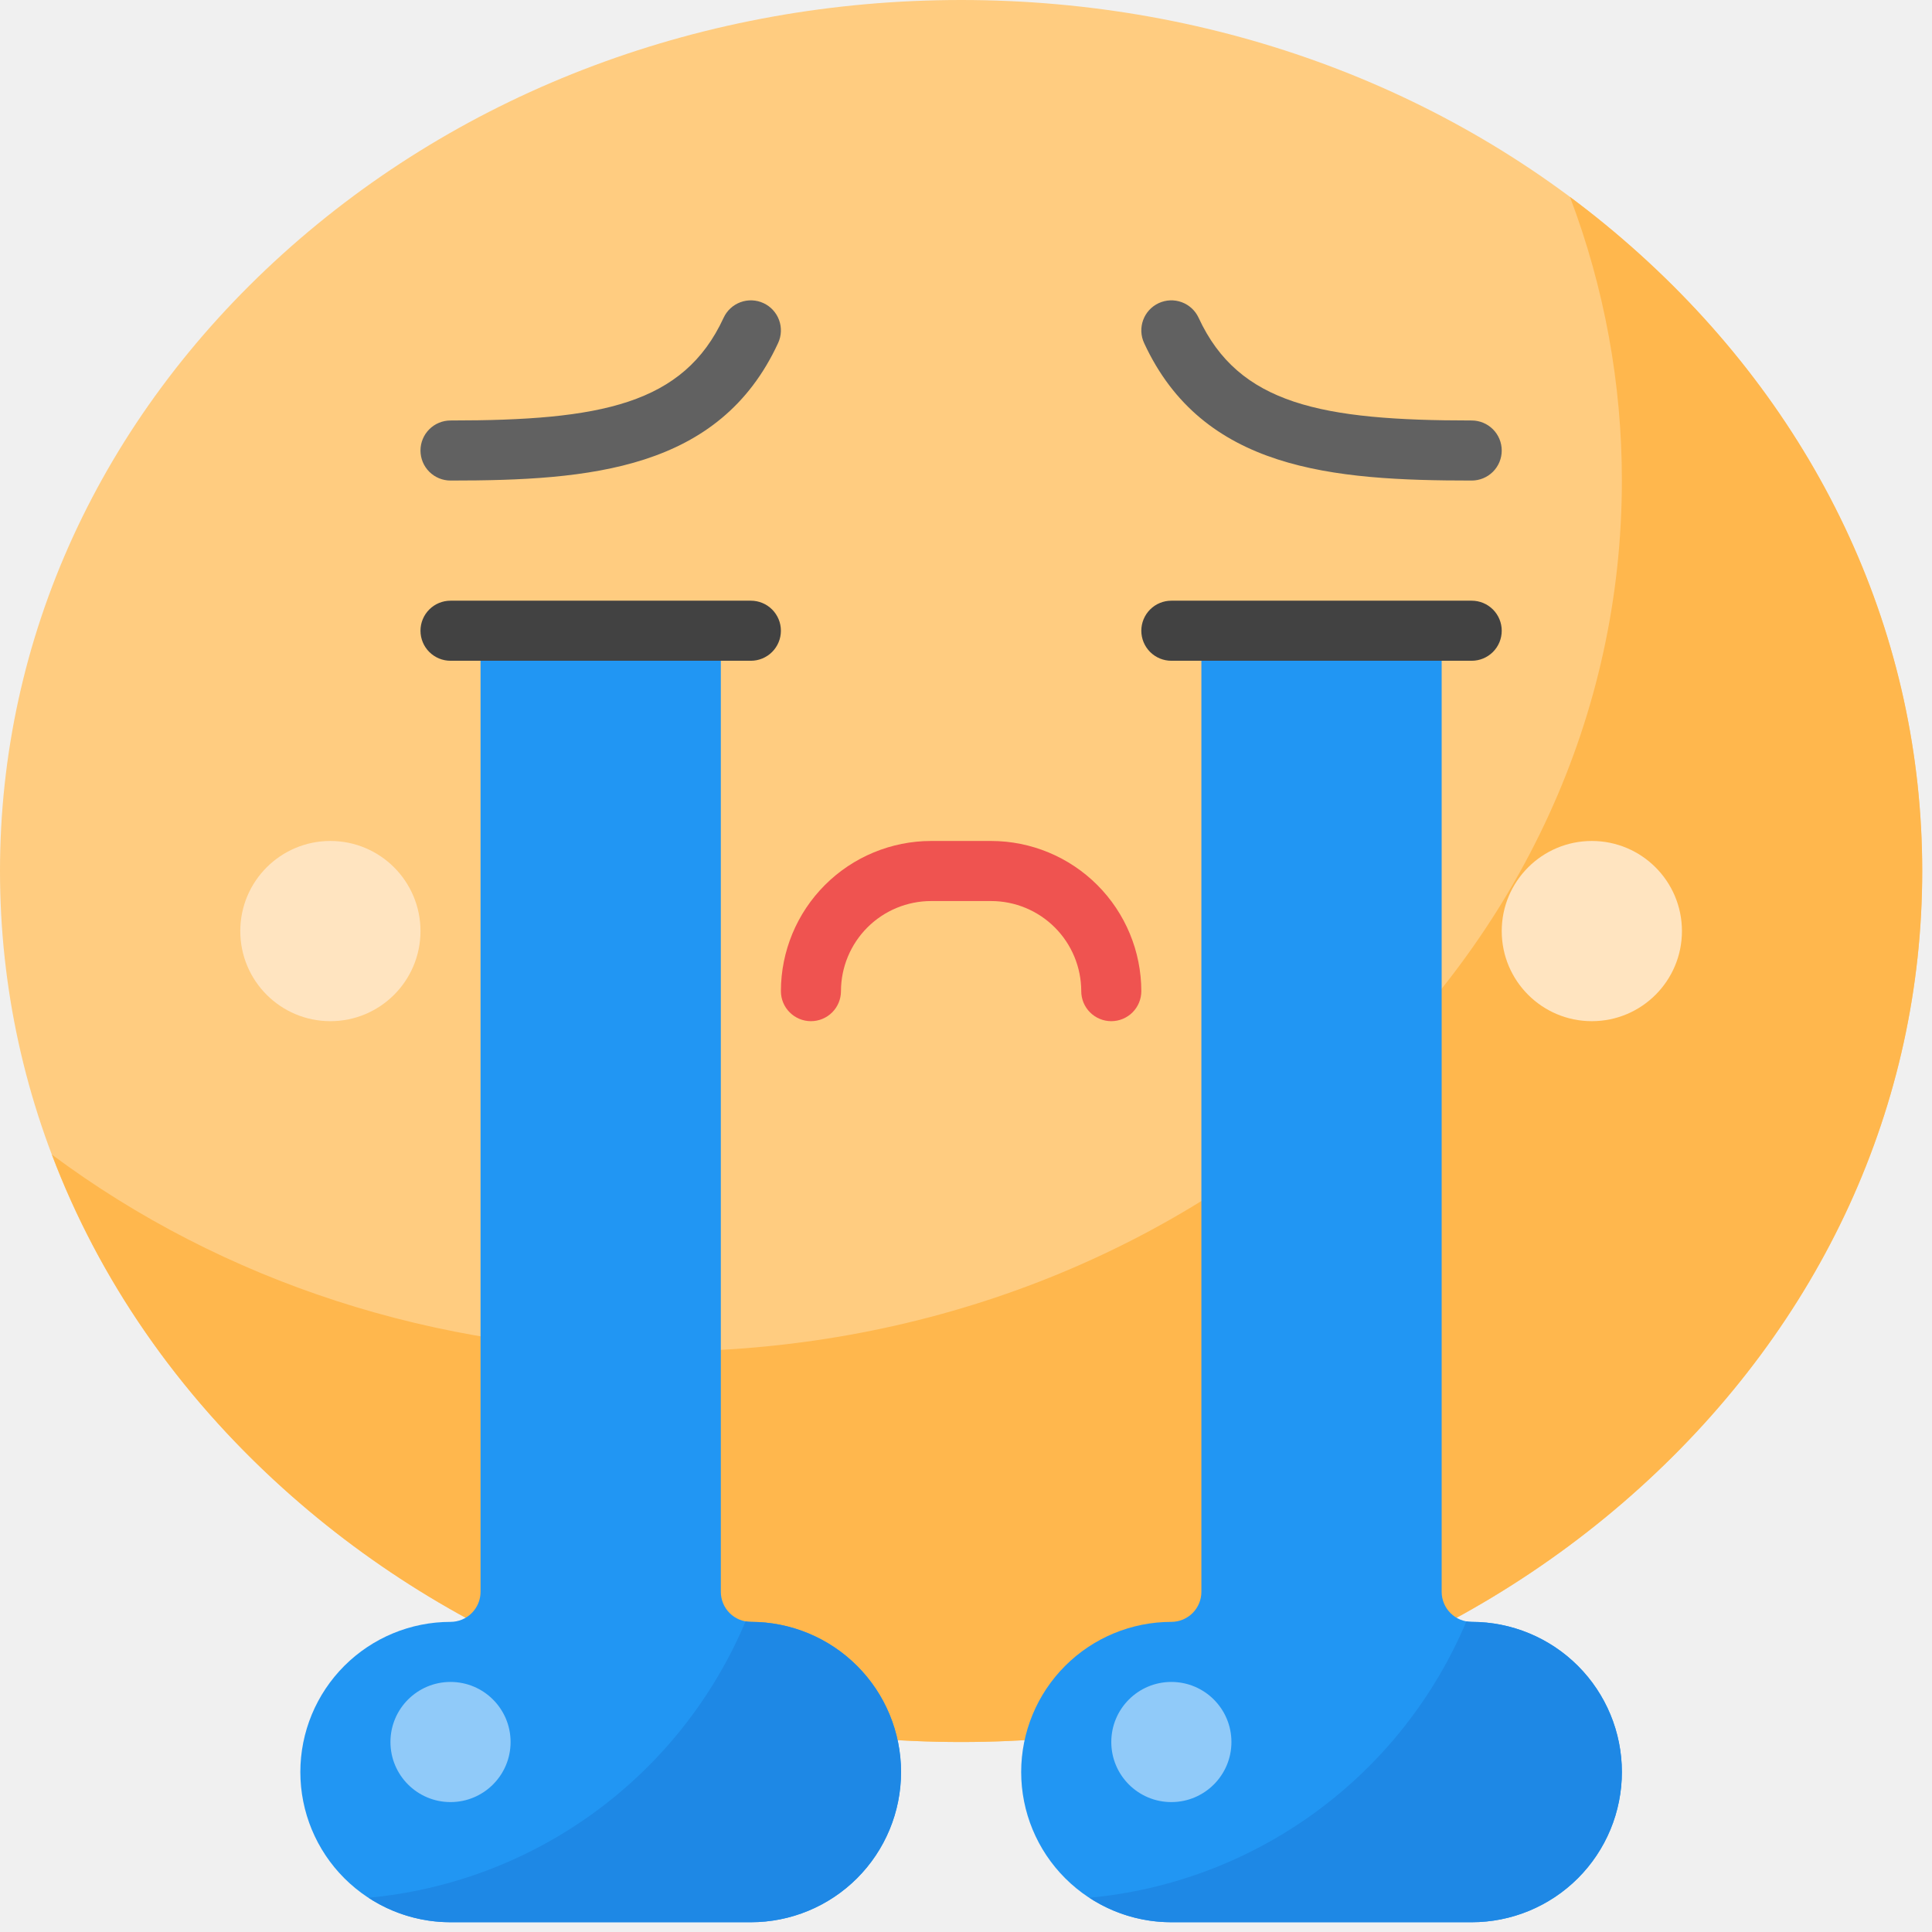
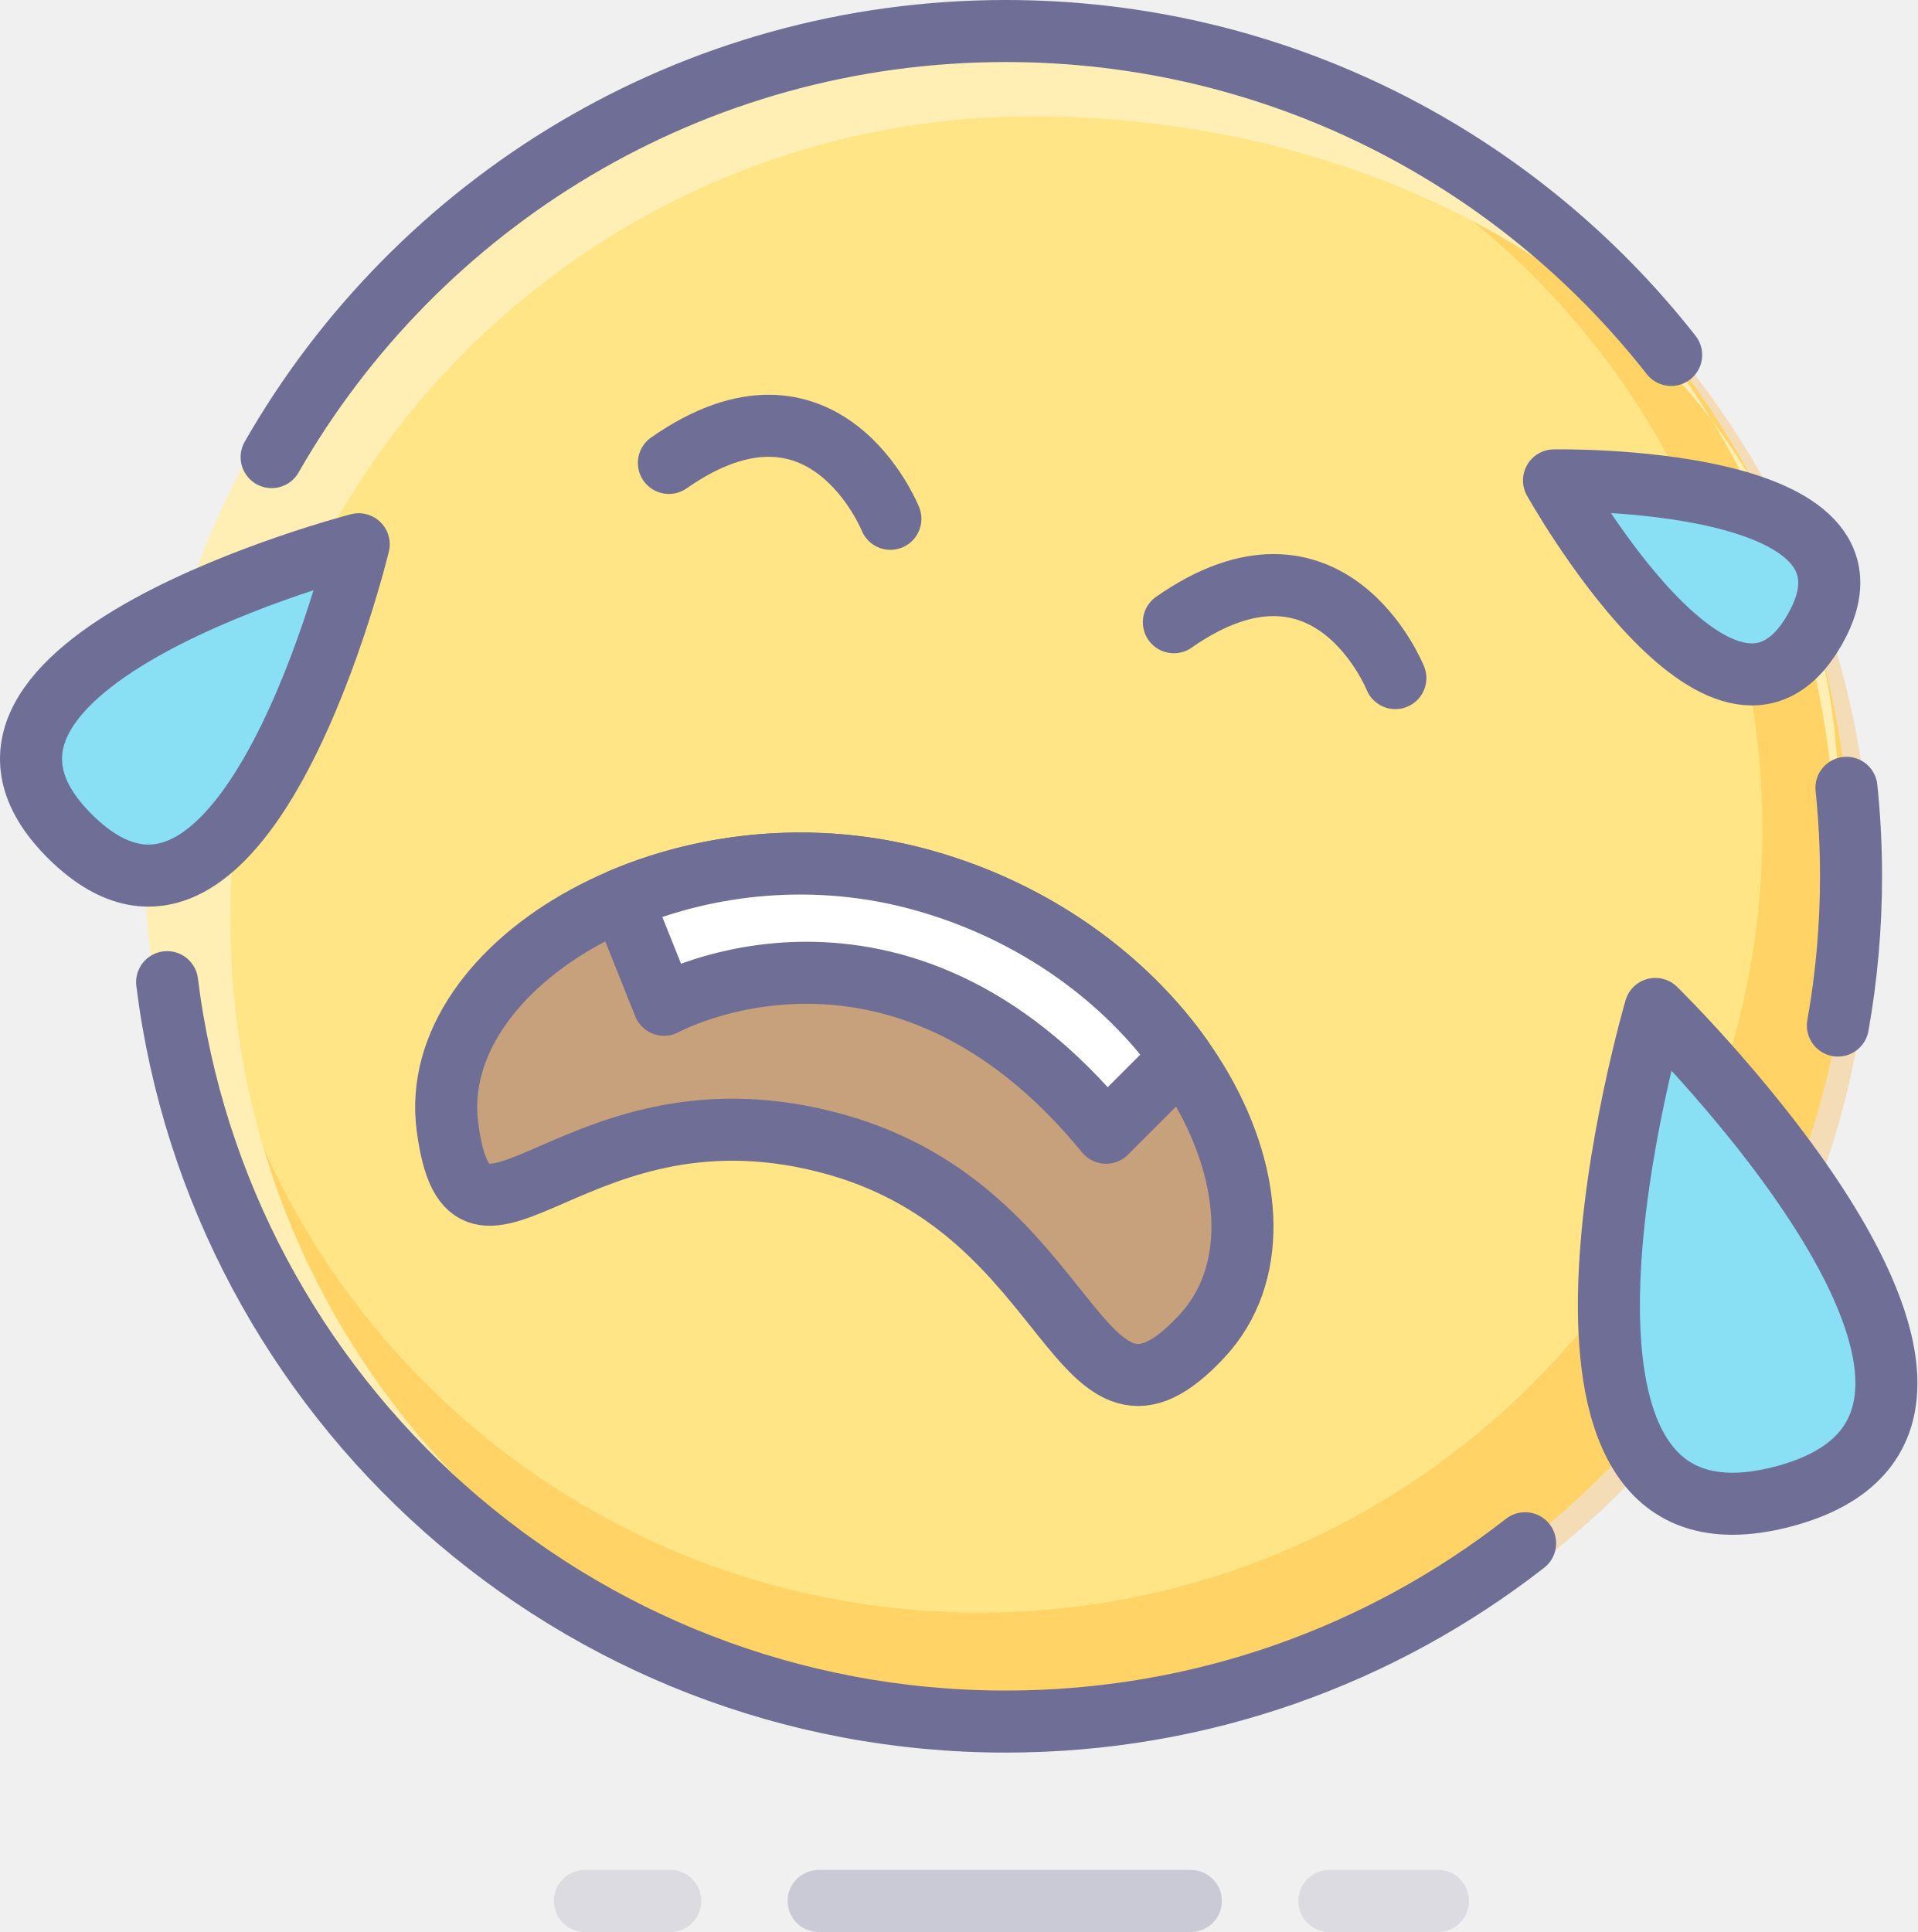
- <svg xmlns="http://www.w3.org/2000/svg" width="179" height="179" viewBox="0 0 179 179" fill="none">
-   <path d="M89.047 161.398C65.315 161.398 42.989 153.038 26.184 137.859C9.299 122.608 0 102.308 0 80.699C0 59.089 9.299 38.79 26.184 23.539C42.989 8.36 65.315 0 89.047 0C112.779 0 135.105 8.36 151.91 23.539C168.795 38.79 178.094 59.089 178.094 80.699C178.094 102.308 168.795 122.608 151.91 137.859C135.105 153.038 112.779 161.398 89.047 161.398Z" fill="#FFCC80" />
-   <path d="M151.91 23.539C149.841 21.67 147.69 19.905 145.458 18.246C148.642 26.641 150.271 35.545 150.267 44.523C150.267 66.133 140.968 86.433 124.083 101.684C107.278 116.863 84.952 125.222 61.22 125.222C40.41 125.222 20.682 118.793 4.809 106.976C9.165 118.481 16.397 129.019 26.184 137.859C42.989 153.038 65.315 161.398 89.047 161.398C112.779 161.398 135.105 153.038 151.91 137.859C168.795 122.608 178.094 102.308 178.094 80.699C178.094 59.089 168.795 38.79 151.91 23.539Z" fill="#FFB74D" />
-   <path d="M136.353 44.523C123.458 44.523 111.433 43.55 105.999 31.776C105.69 31.106 105.66 30.34 105.915 29.648C106.17 28.955 106.69 28.392 107.36 28.083C108.03 27.774 108.795 27.743 109.488 27.999C110.181 28.254 110.743 28.773 111.053 29.444C114.765 37.487 122.485 38.958 136.353 38.958C137.091 38.958 137.799 39.251 138.321 39.773C138.843 40.295 139.136 41.003 139.136 41.741C139.136 42.479 138.843 43.187 138.321 43.709C137.799 44.23 137.091 44.523 136.353 44.523Z" fill="#616161" />
-   <path d="M41.741 44.523C41.003 44.523 40.295 44.23 39.773 43.709C39.251 43.187 38.958 42.479 38.958 41.741C38.958 41.003 39.251 40.295 39.773 39.773C40.295 39.251 41.003 38.958 41.741 38.958C55.609 38.958 63.329 37.487 67.041 29.444C67.351 28.773 67.913 28.254 68.606 27.999C68.949 27.872 69.313 27.815 69.679 27.829C70.044 27.844 70.403 27.93 70.734 28.083C71.066 28.236 71.365 28.453 71.612 28.722C71.86 28.99 72.053 29.305 72.179 29.648C72.306 29.991 72.363 30.355 72.349 30.721C72.334 31.086 72.248 31.444 72.095 31.776C66.661 43.55 54.636 44.523 41.741 44.523Z" fill="#616161" />
-   <path d="M69.568 61.22H41.741C41.003 61.22 40.295 60.927 39.773 60.405C39.251 59.883 38.958 59.175 38.958 58.437C38.958 57.699 39.251 56.991 39.773 56.469C40.295 55.947 41.003 55.654 41.741 55.654H69.568C70.306 55.654 71.014 55.947 71.536 56.469C72.058 56.991 72.351 57.699 72.351 58.437C72.351 59.175 72.058 59.883 71.536 60.405C71.014 60.927 70.306 61.22 69.568 61.22Z" fill="#424242" />
-   <path d="M136.353 61.22H108.526C107.788 61.22 107.08 60.927 106.558 60.405C106.037 59.883 105.743 59.175 105.743 58.437C105.743 57.699 106.037 56.991 106.558 56.469C107.08 55.947 107.788 55.654 108.526 55.654H136.353C137.091 55.654 137.799 55.947 138.321 56.469C138.843 56.991 139.136 57.699 139.136 58.437C139.136 59.175 138.843 59.883 138.321 60.405C137.799 60.927 137.091 61.22 136.353 61.22Z" fill="#424242" />
-   <path d="M136.353 178.094H108.526C104.836 178.094 101.297 176.628 98.688 174.019C96.078 171.41 94.612 167.871 94.612 164.18C94.612 160.49 96.078 156.951 98.688 154.342C101.297 151.733 104.836 150.267 108.526 150.267C109.264 150.266 109.971 149.973 110.493 149.451C111.014 148.929 111.308 148.222 111.309 147.484V61.22H133.57V147.484C133.571 148.222 133.865 148.929 134.386 149.451C134.908 149.973 135.615 150.266 136.353 150.267C140.043 150.267 143.582 151.733 146.192 154.342C148.801 156.951 150.267 160.49 150.267 164.18C150.267 167.871 148.801 171.41 146.192 174.019C143.582 176.628 140.043 178.094 136.353 178.094Z" fill="#2196F3" />
-   <path d="M69.568 178.094H41.741C38.051 178.094 34.512 176.628 31.902 174.019C29.293 171.41 27.827 167.871 27.827 164.18C27.827 160.49 29.293 156.951 31.902 154.342C34.512 151.733 38.051 150.267 41.741 150.267C42.479 150.266 43.186 149.973 43.708 149.451C44.229 148.929 44.523 148.222 44.523 147.484V61.22H66.785V147.484C66.786 148.222 67.079 148.929 67.601 149.451C68.123 149.973 68.83 150.266 69.568 150.267C73.258 150.267 76.797 151.733 79.406 154.342C82.016 156.951 83.482 160.49 83.482 164.18C83.482 167.871 82.016 171.41 79.406 174.019C76.797 176.628 73.258 178.094 69.568 178.094Z" fill="#2196F3" />
-   <path d="M102.961 94.612C102.223 94.612 101.515 94.319 100.993 93.797C100.471 93.276 100.178 92.568 100.178 91.83C100.175 89.616 99.295 87.495 97.73 85.929C96.165 84.364 94.043 83.484 91.83 83.482H86.264C84.051 83.484 81.929 84.364 80.364 85.929C78.799 87.495 77.919 89.616 77.916 91.83C77.916 92.568 77.623 93.276 77.101 93.797C76.579 94.319 75.871 94.612 75.133 94.612C74.395 94.612 73.688 94.319 73.166 93.797C72.644 93.276 72.351 92.568 72.351 91.83C72.355 88.141 73.822 84.604 76.43 81.996C79.039 79.388 82.576 77.92 86.264 77.916H91.83C95.519 77.92 99.055 79.388 101.664 81.996C104.272 84.604 105.739 88.141 105.743 91.83C105.743 92.568 105.45 93.276 104.928 93.797C104.406 94.319 103.699 94.612 102.961 94.612Z" fill="#EF5350" />
-   <path d="M69.568 150.267C69.403 150.266 69.238 150.251 69.076 150.221C66.118 157.252 61.306 163.349 55.153 167.858C49.001 172.368 41.739 175.123 34.143 175.827C36.4 177.308 39.041 178.096 41.741 178.094H69.568C73.258 178.094 76.797 176.628 79.406 174.019C82.016 171.409 83.482 167.871 83.482 164.18C83.482 160.49 82.016 156.951 79.406 154.342C76.797 151.733 73.258 150.267 69.568 150.267Z" fill="#1E88E5" />
-   <path d="M136.353 150.267C136.188 150.266 136.024 150.251 135.861 150.221C132.903 157.252 128.091 163.349 121.938 167.858C115.786 172.368 108.524 175.123 100.928 175.827C103.185 177.308 105.826 178.096 108.526 178.094H136.353C140.043 178.094 143.582 176.628 146.192 174.019C148.801 171.409 150.267 167.871 150.267 164.18C150.267 160.49 148.801 156.951 146.192 154.342C143.582 151.733 140.043 150.267 136.353 150.267Z" fill="#1E88E5" />
-   <path d="M30.61 94.612C35.221 94.612 38.958 90.875 38.958 86.264C38.958 81.654 35.221 77.916 30.61 77.916C25.999 77.916 22.262 81.654 22.262 86.264C22.262 90.875 25.999 94.612 30.61 94.612Z" fill="#FFE4C0" />
-   <path d="M147.484 94.612C152.095 94.612 155.832 90.875 155.832 86.264C155.832 81.654 152.095 77.916 147.484 77.916C142.874 77.916 139.136 81.654 139.136 86.264C139.136 90.875 142.874 94.612 147.484 94.612Z" fill="#FFE4C0" />
-   <path d="M41.741 166.963C44.815 166.963 47.306 164.471 47.306 161.398C47.306 158.324 44.815 155.832 41.741 155.832C38.667 155.832 36.175 158.324 36.175 161.398C36.175 164.471 38.667 166.963 41.741 166.963Z" fill="#90CAF9" />
-   <path d="M108.526 166.963C111.6 166.963 114.092 164.471 114.092 161.398C114.092 158.324 111.6 155.832 108.526 155.832C105.452 155.832 102.961 158.324 102.961 161.398C102.961 164.471 105.452 166.963 108.526 166.963Z" fill="#90CAF9" />
+ <svg xmlns="http://www.w3.org/2000/svg" enable-background="new 0 0 247.266 249.135" height="249.135" id="Layer_1" overflow="visible" version="1.1" viewBox="0 0 247.266 249.135" width="247.266" xml:space="preserve">
+   <circle cx="129.704" cy="113" fill="#FFE585" r="109" />
+   <path d="M132.272,5.947c-1.025,0-2.049,0.017-3.067,0.045  c54.425,1.551,98.067,46.155,98.067,100.955c0,55.781-45.219,101-101,101c-55.78,0-101-45.219-101-101  c0-8.786,1.124-17.309,3.232-25.436c-3.394,10.536-5.232,21.771-5.232,33.436c0,60.199,48.802,109,109,109  c60.199,0,109-48.801,109-109S192.471,5.947,132.272,5.947z" enable-background="new    " fill="#FF9900" opacity="0.24" />
+   <line enable-background="new    " fill="none" opacity="0.29" stroke="#6E6E96" stroke-linecap="round" stroke-linejoin="round" stroke-width="8" x1="105.57" x2="153.57" y1="245.135" y2="245.135" />
+   <line enable-background="new    " fill="none" opacity="0.17" stroke="#6E6E96" stroke-linecap="round" stroke-linejoin="round" stroke-width="8" x1="171.436" x2="185.436" y1="245.135" y2="245.135" />
+   <line enable-background="new    " fill="none" opacity="0.17" stroke="#6E6E96" stroke-linecap="round" stroke-linejoin="round" stroke-width="8" x1="86.436" x2="75.436" y1="245.135" y2="245.135" />
+   <path d="M29.704,118.5c0-57.162,46.338-103.5,103.5-103.5c55.922,0,109.845,35.984,103.427,99.797  c0.044-1.261,0.073-2.525,0.073-3.797c0-60.198-48.802-109-109-109c-60.199,0-109,48.802-109,109  c0,50.111,33.817,92.318,79.876,105.06C58.447,201.814,29.704,163.518,29.704,118.5z" fill="#FFEFB5" />
+   <path d="M196.674,199.005  C178.196,213.415,154.953,222,129.704,222c-55.576,0-101.438-41.593-108.154-95.35" fill="none" stroke="#6E6E96" stroke-linecap="round" stroke-width="8" />
+   <path d="M238.115,101.591c0.39,3.75,0.59,7.556,0.59,11.409  c0,6.567-0.581,12.999-1.694,19.246" fill="none" stroke="#6E6E96" stroke-linecap="round" stroke-width="8" />
+   <path d="M35.031,58.944C53.813,26.119,89.175,4,129.704,4  c34.832,0,65.848,16.338,85.802,41.77" fill="none" stroke="#6E6E96" stroke-linecap="round" stroke-width="8" />
+   <path d="M46.259,70.184  c0,0-59.793,15.493-37.13,37.771C31.791,130.232,46.259,70.184,46.259,70.184z" fill="#89E0F5" stroke="#6E6E96" stroke-linecap="round" stroke-linejoin="round" stroke-width="8" />
+   <path d="M213.468,130.105  c0,0,54.169,53.026,16.436,62.888C192.171,202.854,213.468,130.105,213.468,130.105z" fill="#89E0F5" stroke="#6E6E96" stroke-linecap="round" stroke-linejoin="round" stroke-width="8" />
+   <path d="M155.014,172.286  c-16.289,17.543-15.829-15.817-47.115-24.67c-33.766-9.555-47.22,20.533-50.201-2.363c-2.745-21.084,29.923-40.467,61.237-31.769  C152.658,122.852,169.481,156.705,155.014,172.286z" fill="#C7A17B" stroke="#6E6E96" stroke-linecap="round" stroke-linejoin="round" stroke-width="8" />
+   <path d="M179.941,87.443  c0,0-8.497-21.223-28.563-7.206" fill="none" stroke="#6E6E96" stroke-linecap="round" stroke-linejoin="round" stroke-width="8" />
+   <path d="M114.822,66.9  c0,0-8.496-21.223-28.563-7.206" fill="none" stroke="#6E6E96" stroke-linecap="round" stroke-linejoin="round" stroke-width="8" />
+   <path d="M85.633,129.567  c0,0,30-16.5,57,16.5l9.717-9.717c-7.074-9.928-18.615-18.755-33.414-22.866c-13.679-3.799-27.614-2.24-38.745,2.478L85.633,129.567  z" fill="#FFFFFF" stroke="#6E6E96" stroke-linecap="round" stroke-linejoin="round" stroke-width="8" />
+   <path d="M200.402,61.948  c0,0,22.035,39.441,33.602,19.28C245.571,61.068,200.402,61.948,200.402,61.948z" fill="#89E0F5" stroke="#6E6E96" stroke-linecap="round" stroke-linejoin="round" stroke-width="8" />
</svg>
